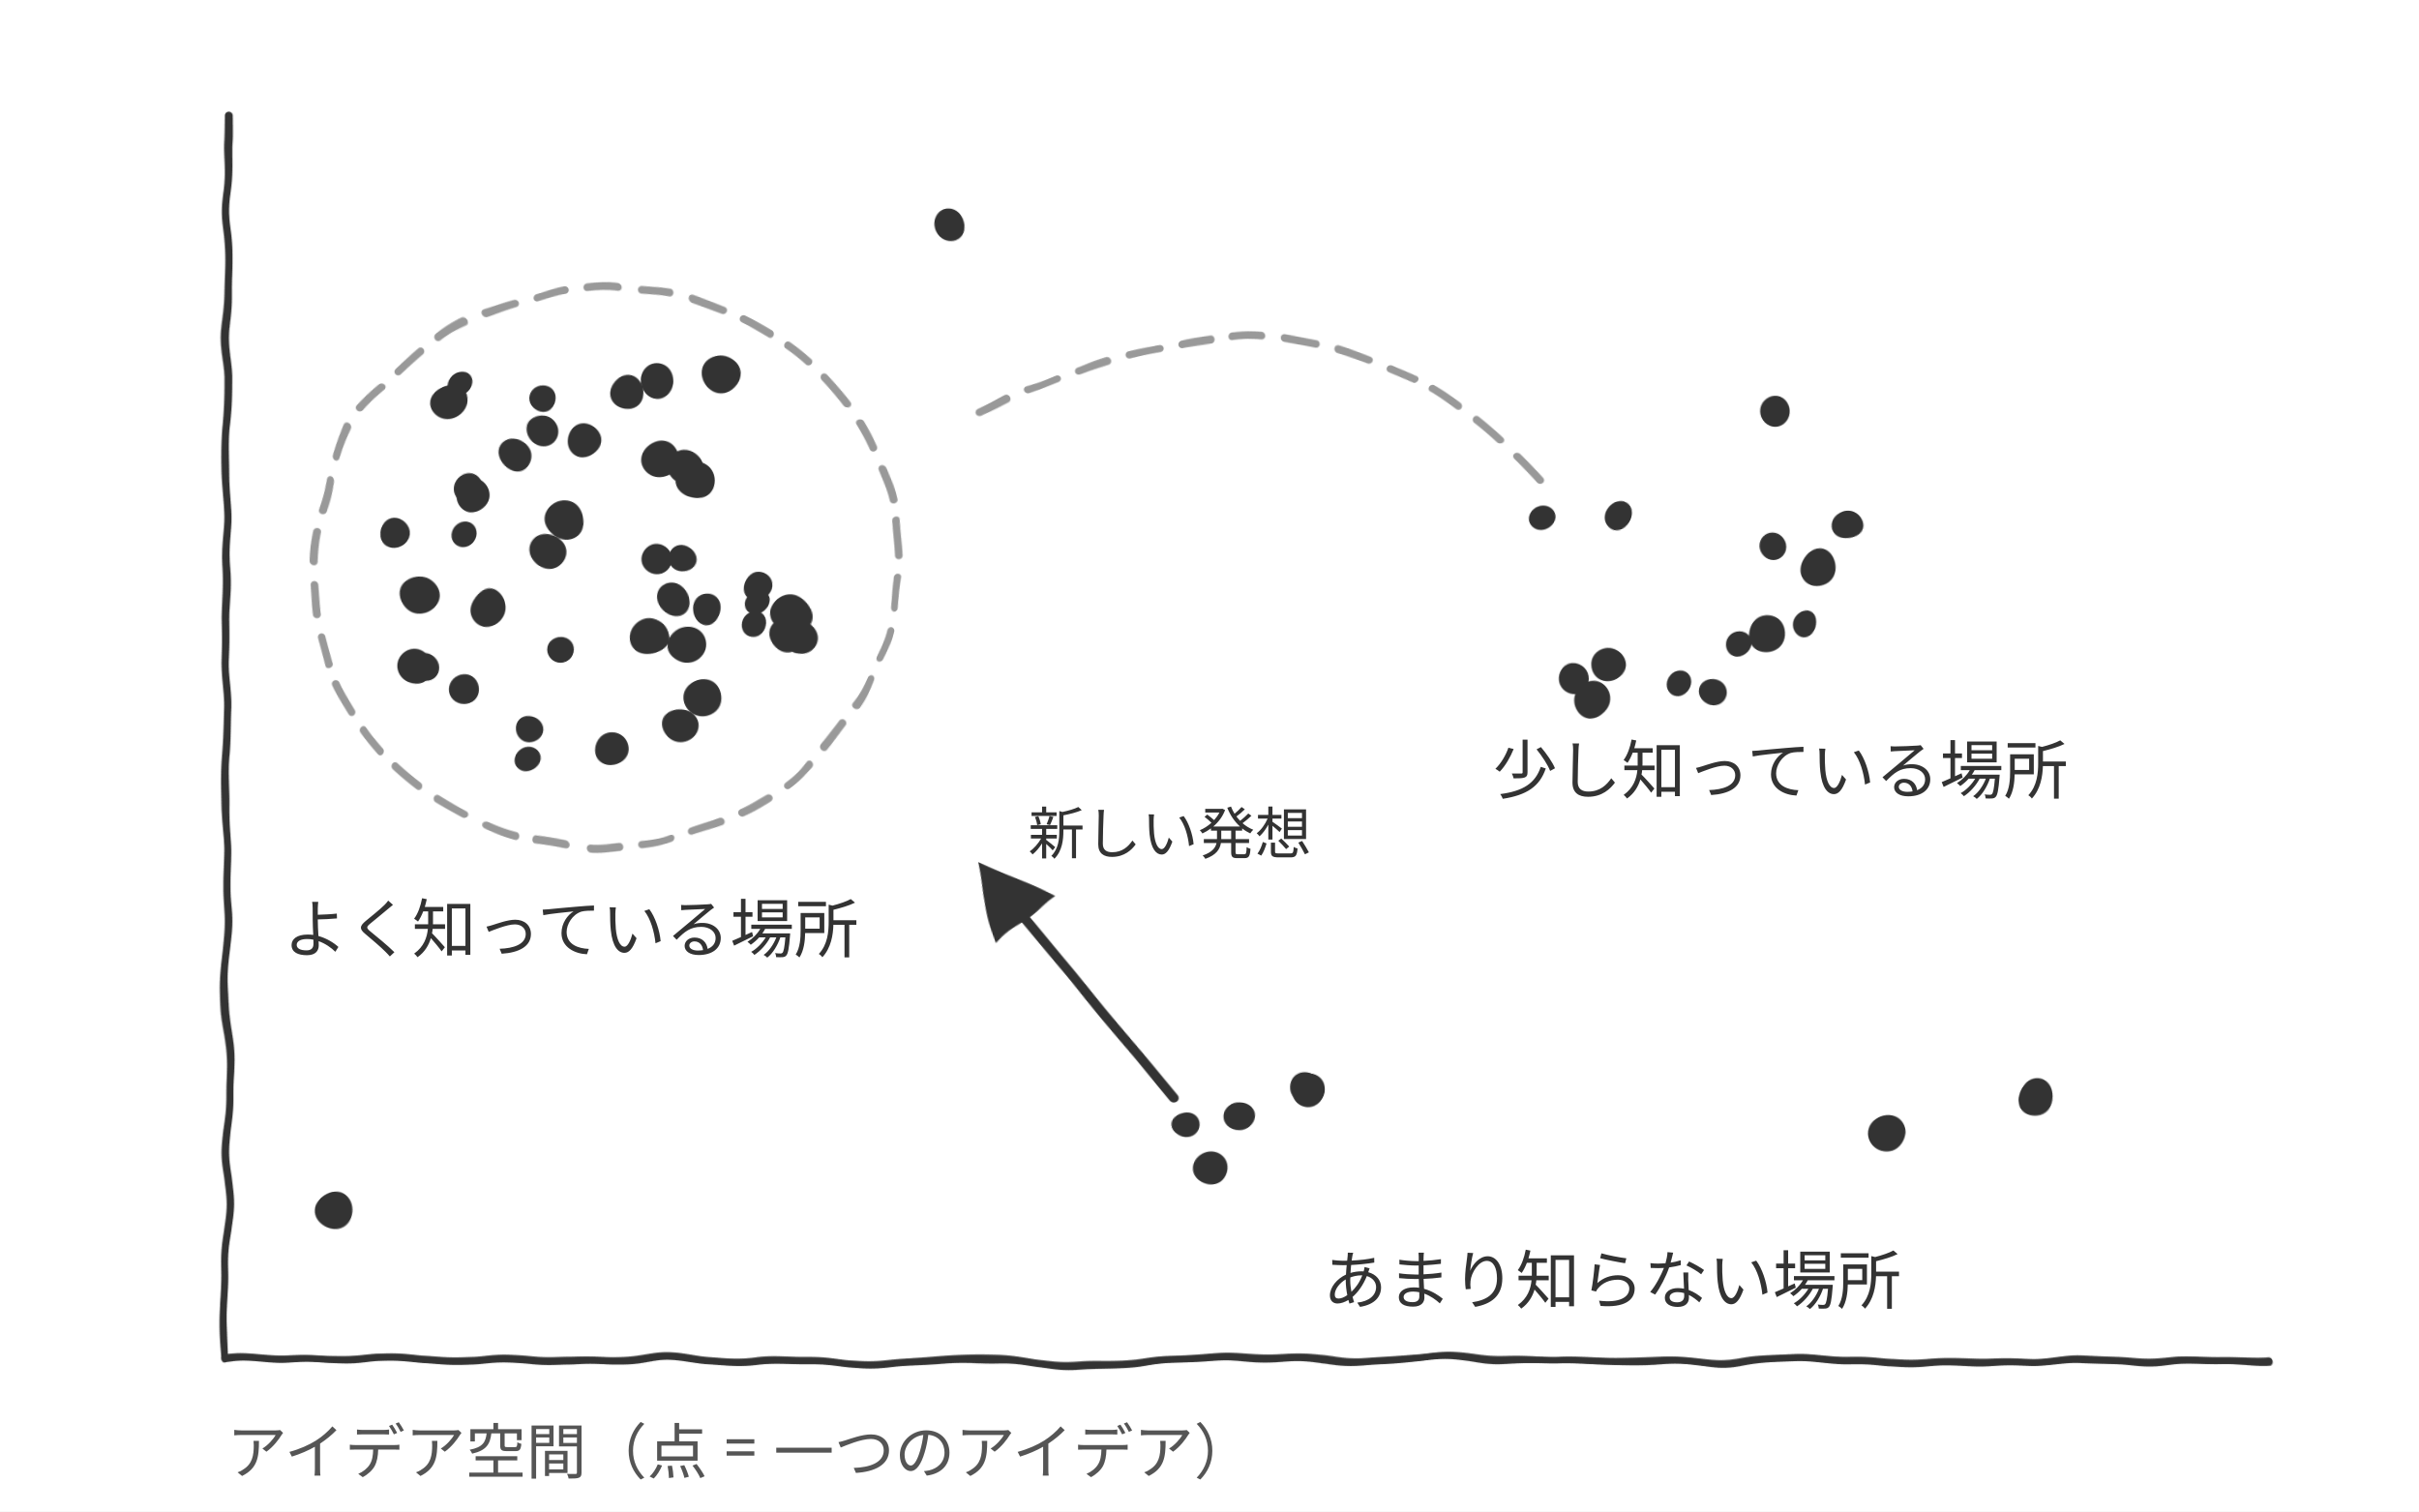
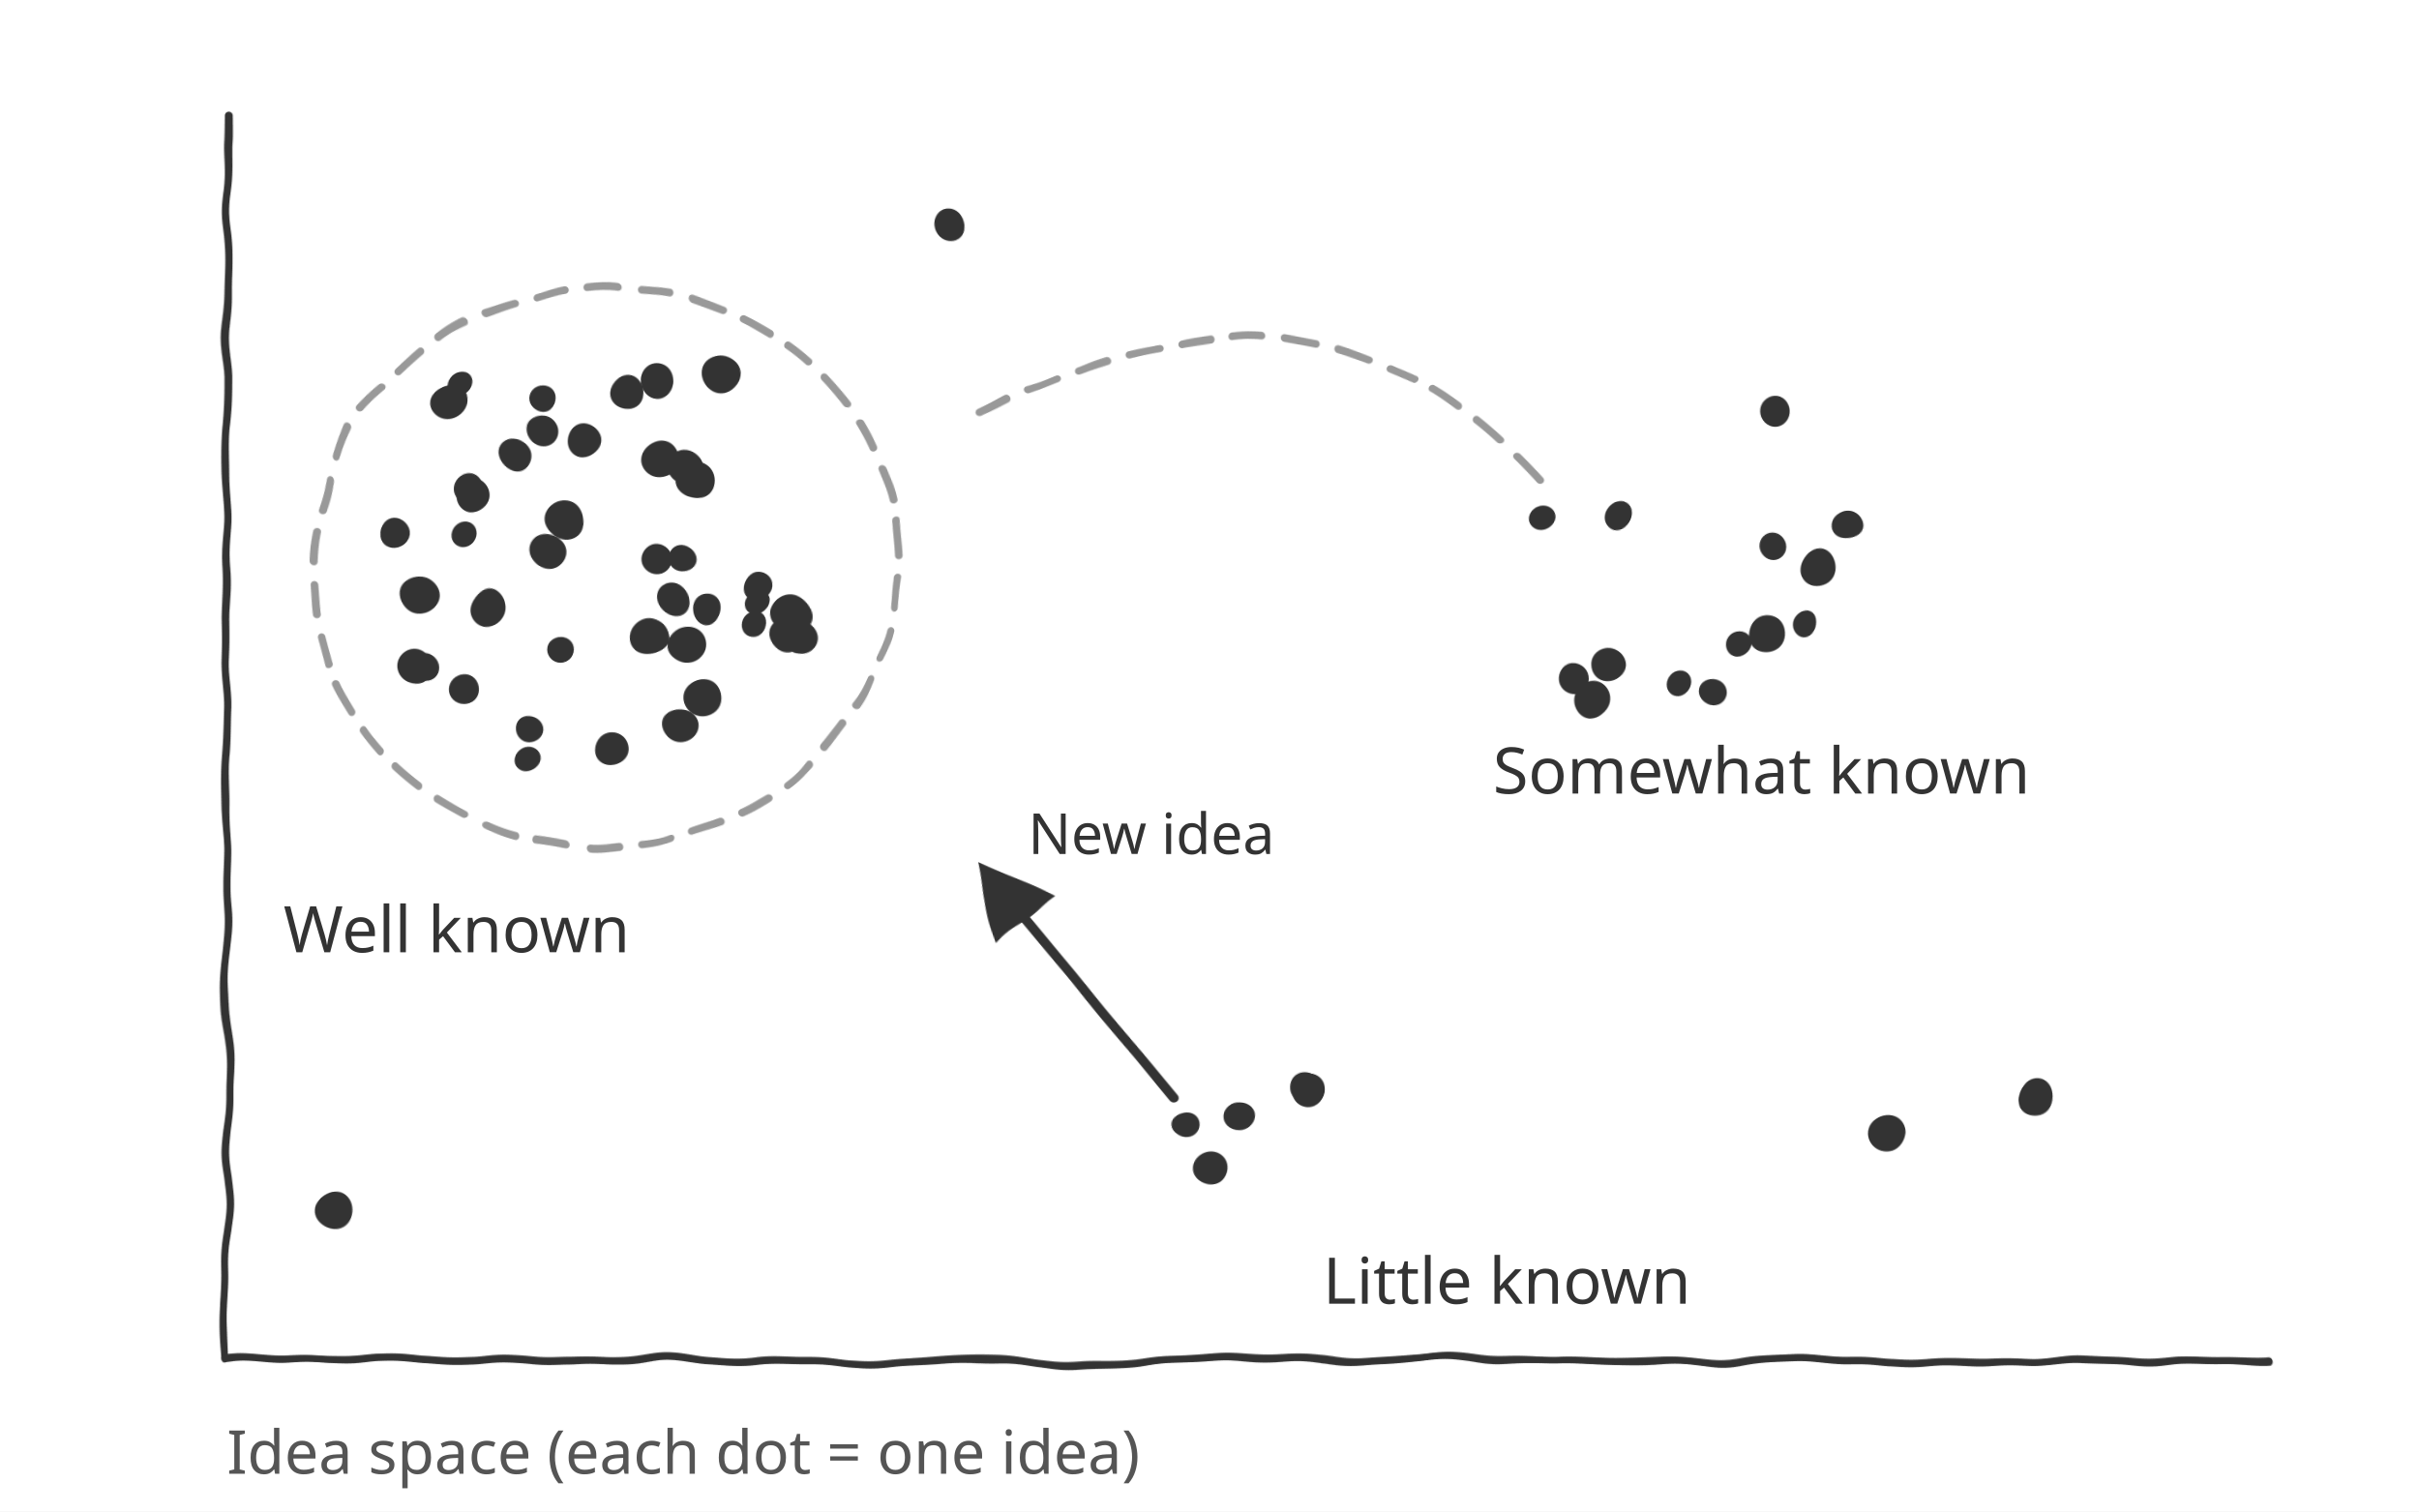
- <svg xmlns="http://www.w3.org/2000/svg" viewBox="0 0 640 400" font-family="'Bradley Hand', 'Comic Sans MS', 'Hiragino Maru Gothic ProN', sans-serif">
+ <svg xmlns="http://www.w3.org/2000/svg" viewBox="0 0 640 400" font-family="'Bradley Hand', 'Comic Sans MS', sans-serif">
  <defs>
    <filter id="rough">
      <feTurbulence type="fractalNoise" baseFrequency="0.04" numOctaves="2" seed="3" result="noise" />
      <feDisplacementMap in="SourceGraphic" in2="noise" scale="4" />
    </filter>
  </defs>
  <rect width="640" height="400" fill="#fff" />
  <g filter="url(#rough)" stroke="#333" stroke-width="2" fill="none" stroke-linecap="round">
    <path d="M60 360 L600 360" />
    <path d="M60 360 L60 30" />
    <path d="M60 60 Q 200 70 600 50" stroke="none" />
  </g>
  <g filter="url(#rough)" fill="#333">
    <circle cx="148.3" cy="171.9" r="3.5" />
    <circle cx="149.5" cy="137.6" r="5" />
    <circle cx="122.6" cy="141.2" r="3.5" />
    <circle cx="200.3" cy="165.9" r="3.5" />
    <circle cx="200.8" cy="159.8" r="3.5" />
    <circle cx="177.8" cy="158.2" r="4" />
    <circle cx="110.2" cy="176.8" r="4.5" />
    <circle cx="180.8" cy="169.6" r="5" />
    <circle cx="119.2" cy="106.6" r="5" />
    <circle cx="125.0" cy="131.0" r="4.5" />
    <circle cx="173.8" cy="148.0" r="4" />
    <circle cx="181.1" cy="123.4" r="4.5" />
    <circle cx="172.3" cy="166.9" r="3.5" />
    <circle cx="140.5" cy="201.8" r="3.5" />
    <circle cx="180.4" cy="192.3" r="4.5" />
    <circle cx="136.7" cy="120.7" r="4" />
    <circle cx="145.2" cy="146.1" r="4.5" />
    <circle cx="186.5" cy="160.6" r="4" />
    <circle cx="143.6" cy="114.0" r="4" />
    <circle cx="140.7" cy="193.6" r="3.5" />
    <circle cx="128.7" cy="160.5" r="5" />
    <circle cx="173.7" cy="100.6" r="4.5" />
    <circle cx="161.6" cy="198.0" r="4.5" />
    <circle cx="103.8" cy="140.5" r="4" />
    <circle cx="154.8" cy="116.9" r="4.5" />
    <circle cx="180.4" cy="147.7" r="3.5" />
    <circle cx="113.0" cy="176.9" r="3.5" />
    <circle cx="185.8" cy="184.5" r="5" />
    <circle cx="209.8" cy="163.0" r="5" />
    <circle cx="165.2" cy="103.1" r="4.5" />
    <circle cx="183.6" cy="126.6" r="5" />
    <circle cx="143.8" cy="105.6" r="3.5" />
    <circle cx="123.8" cy="129.1" r="4" />
    <circle cx="191.1" cy="99.3" r="5" />
    <circle cx="110.9" cy="157.3" r="5" />
    <circle cx="208.6" cy="169.0" r="4" />
    <circle cx="121.6" cy="101.4" r="3.5" />
    <circle cx="174.5" cy="121.3" r="5" />
    <circle cx="123.0" cy="182.6" r="4" />
    <circle cx="200.6" cy="155.3" r="4" />
    <circle cx="171.1" cy="168.0" r="5" />
    <circle cx="211.5" cy="168.6" r="4.5" />
    <circle cx="467.4" cy="167.7" r="5" />
    <circle cx="416.1" cy="179.3" r="4" />
    <circle cx="478.2" cy="165.7" r="3.5" />
    <circle cx="407.9" cy="136.9" r="3.5" />
    <circle cx="469.5" cy="108.7" r="4" />
    <circle cx="444.4" cy="181.0" r="3.5" />
    <circle cx="421.1" cy="185.0" r="5" />
    <circle cx="468.7" cy="144.2" r="3.5" />
    <circle cx="459.7" cy="170.1" r="3.5" />
    <circle cx="453.5" cy="183.4" r="3.5" />
    <circle cx="429.0" cy="137.2" r="4" />
    <circle cx="481.5" cy="150.7" r="5" />
    <circle cx="425.4" cy="175.8" r="4.5" />
    <circle cx="489.2" cy="139.4" r="4" />
    <circle cx="313.6" cy="297.4" r="3.5" />
    <circle cx="327.5" cy="295.0" r="4" />
    <circle cx="345.5" cy="287.8" r="4.5" />
    <circle cx="344.5" cy="287.0" r="4" />
    <circle cx="320.2" cy="309.0" r="4.5" />
    <circle cx="89.1" cy="320.9" r="5" />
    <circle cx="539.3" cy="291.1" r="5" />
    <circle cx="250.9" cy="59.2" r="4" />
    <circle cx="499.2" cy="299.8" r="5" />
  </g>
  <g filter="url(#rough)" fill="none" stroke="#999" stroke-width="2" stroke-dasharray="8 6" stroke-linecap="round">
    <ellipse cx="160" cy="150" rx="78" ry="74" transform="rotate(-8 160 150)" />
    <path d="M260 110 Q 350 60 410 130" />
  </g>
  <g fill="#333" font-size="19">
-     <text x="60" y="390" font-size="16" fill="#555">アイデア空間（点 = 一つのアイデア）</text>
-     <text x="75" y="252" font-size="17">よく知っている場所</text>
-     <text x="395" y="210" font-size="17">少し知っている場所</text>
-     <text x="350" y="345" font-size="17">あまり知らない場所</text>
+     <text x="60" y="390" font-size="16" fill="#555">Idea space (each dot = one idea)</text>
+     <text x="75" y="252" font-size="17">Well known</text>
+     <text x="395" y="210" font-size="17">Somewhat known</text>
+     <text x="350" y="345" font-size="17">Little known</text>
  </g>
  <g filter="url(#rough)" stroke="#333" stroke-width="2.5" fill="none" stroke-linecap="round">
    <path d="M310 290 L 262 232" marker-end="url(#arr)" />
  </g>
  <defs>
    <marker id="arr" markerWidth="8" markerHeight="8" refX="6" refY="4" orient="auto">
      <path d="M0 0 L8 4 L0 8 z" fill="#333" />
    </marker>
  </defs>
-   <text x="272" y="226" font-size="15" fill="#333">新しい発想</text>
+   <text x="272" y="226" font-size="15" fill="#333">New idea</text>
</svg>
